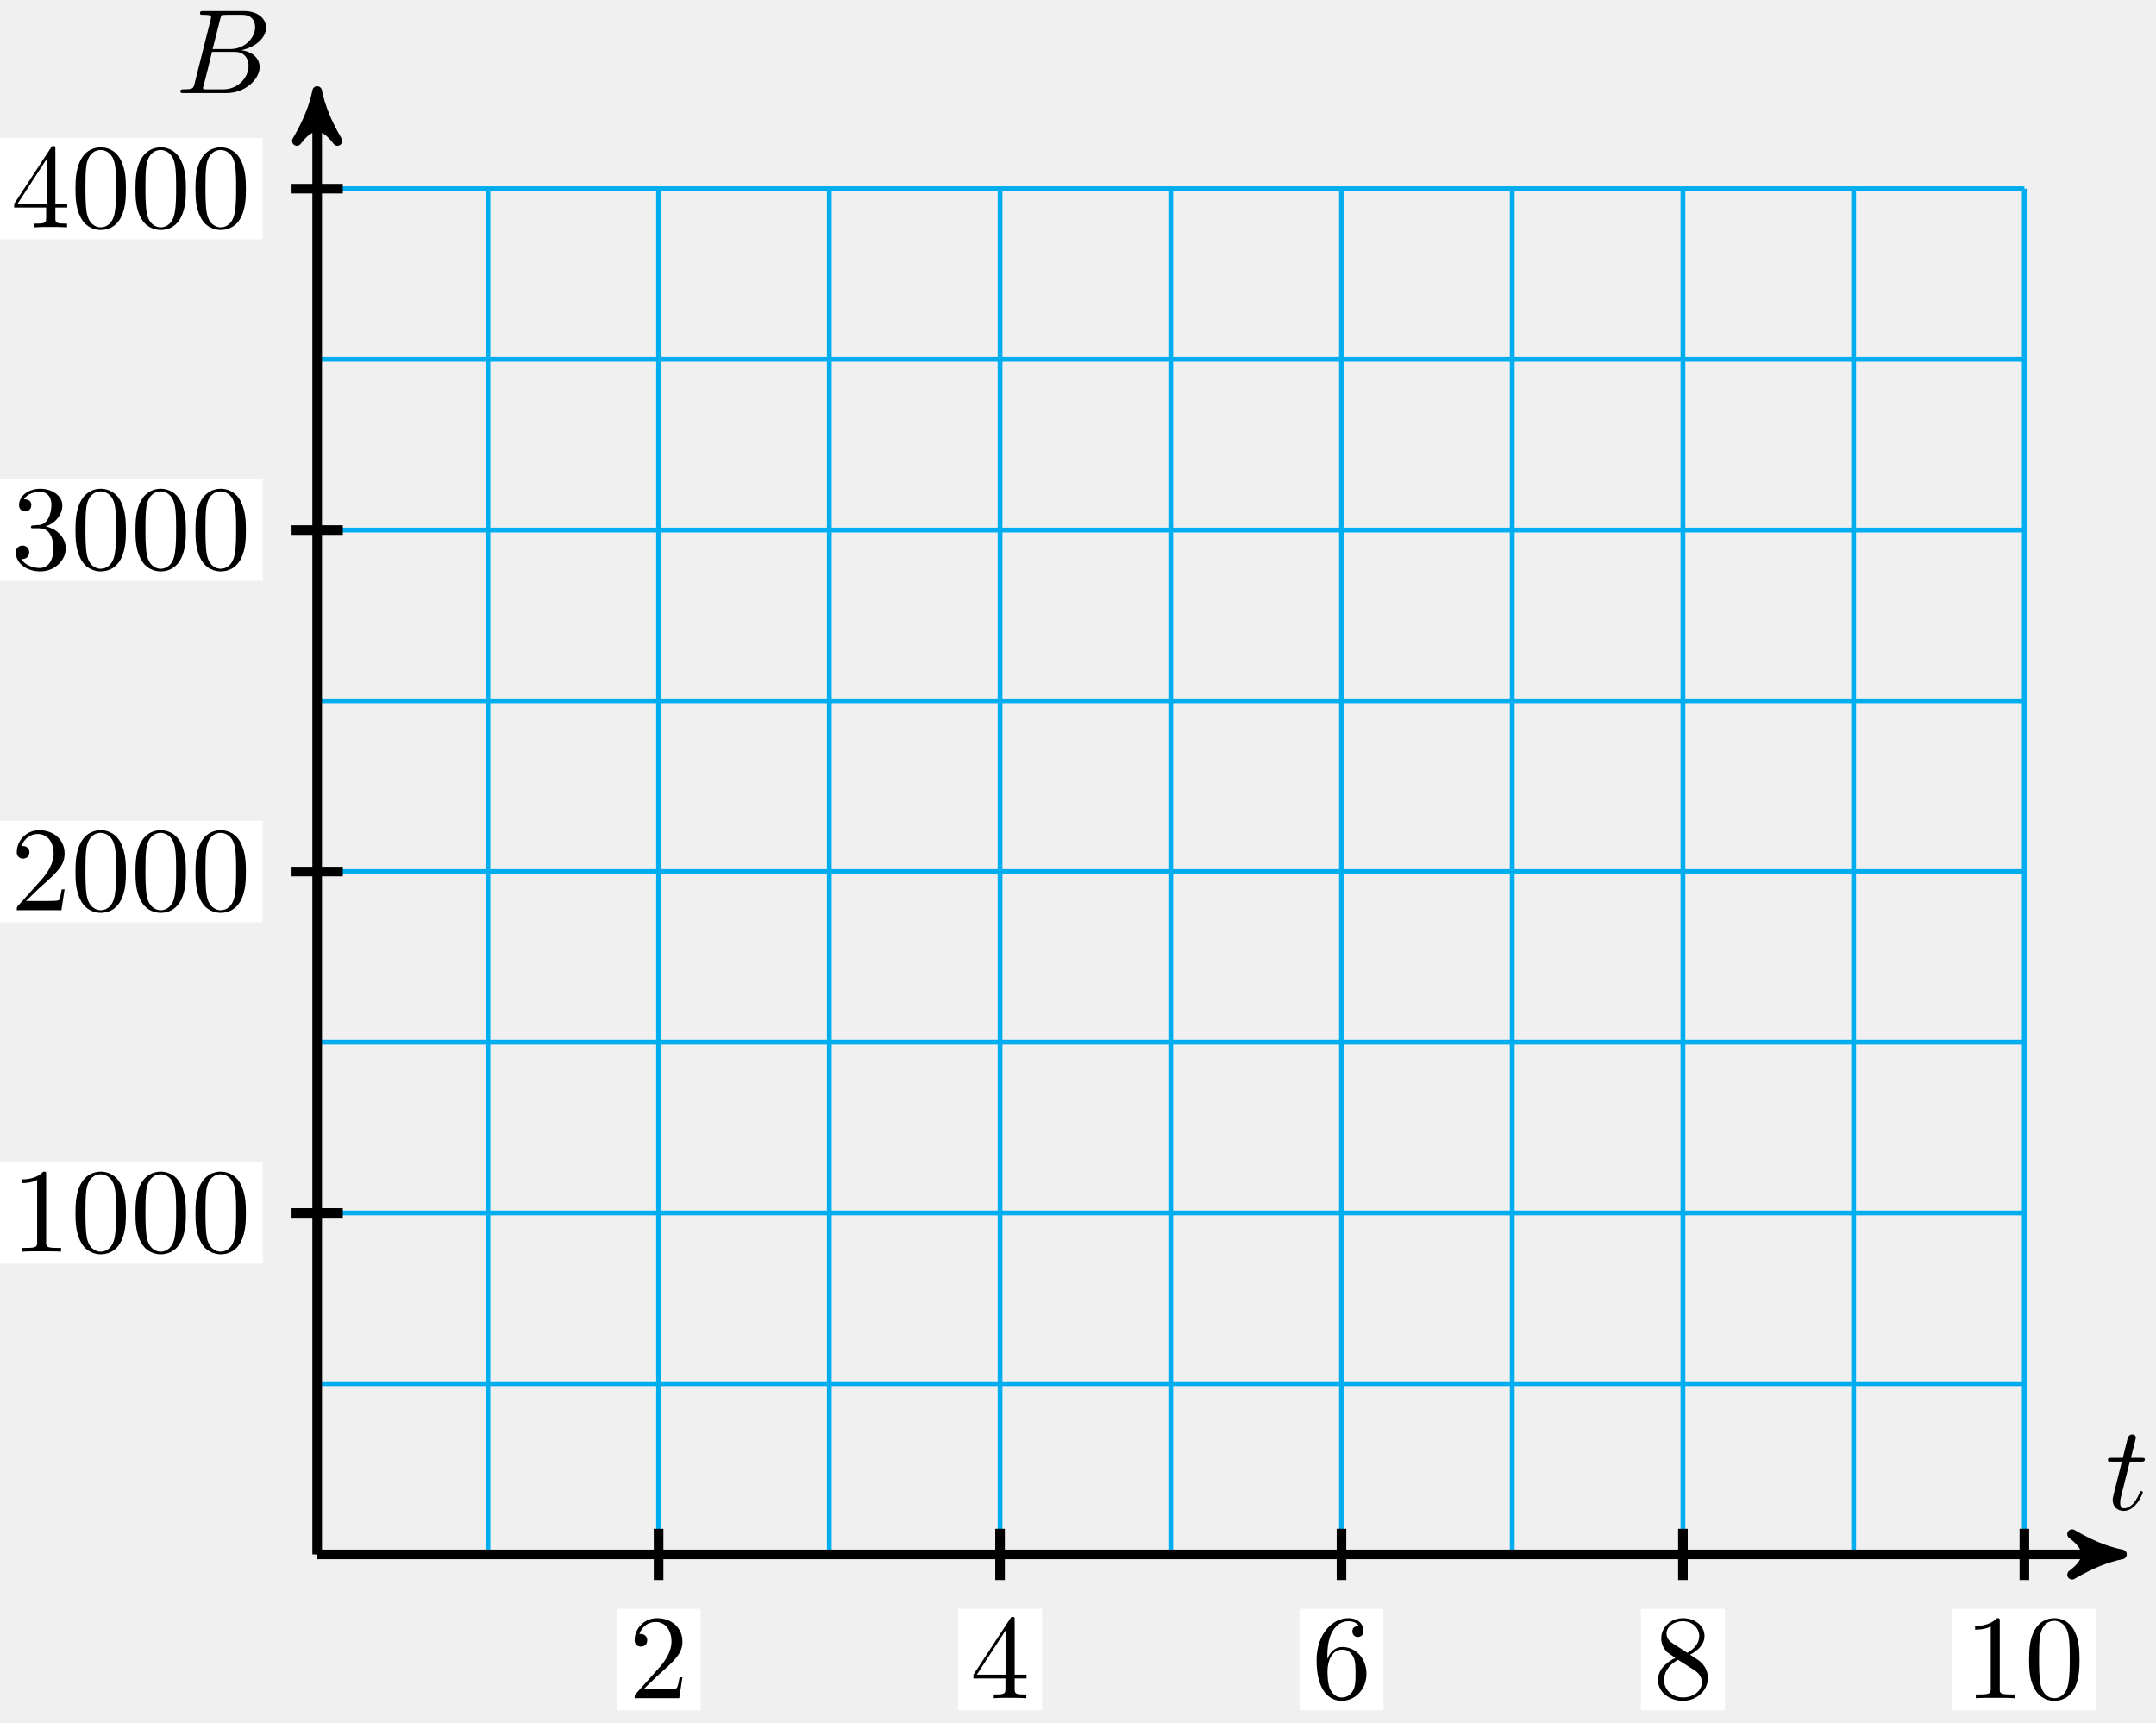
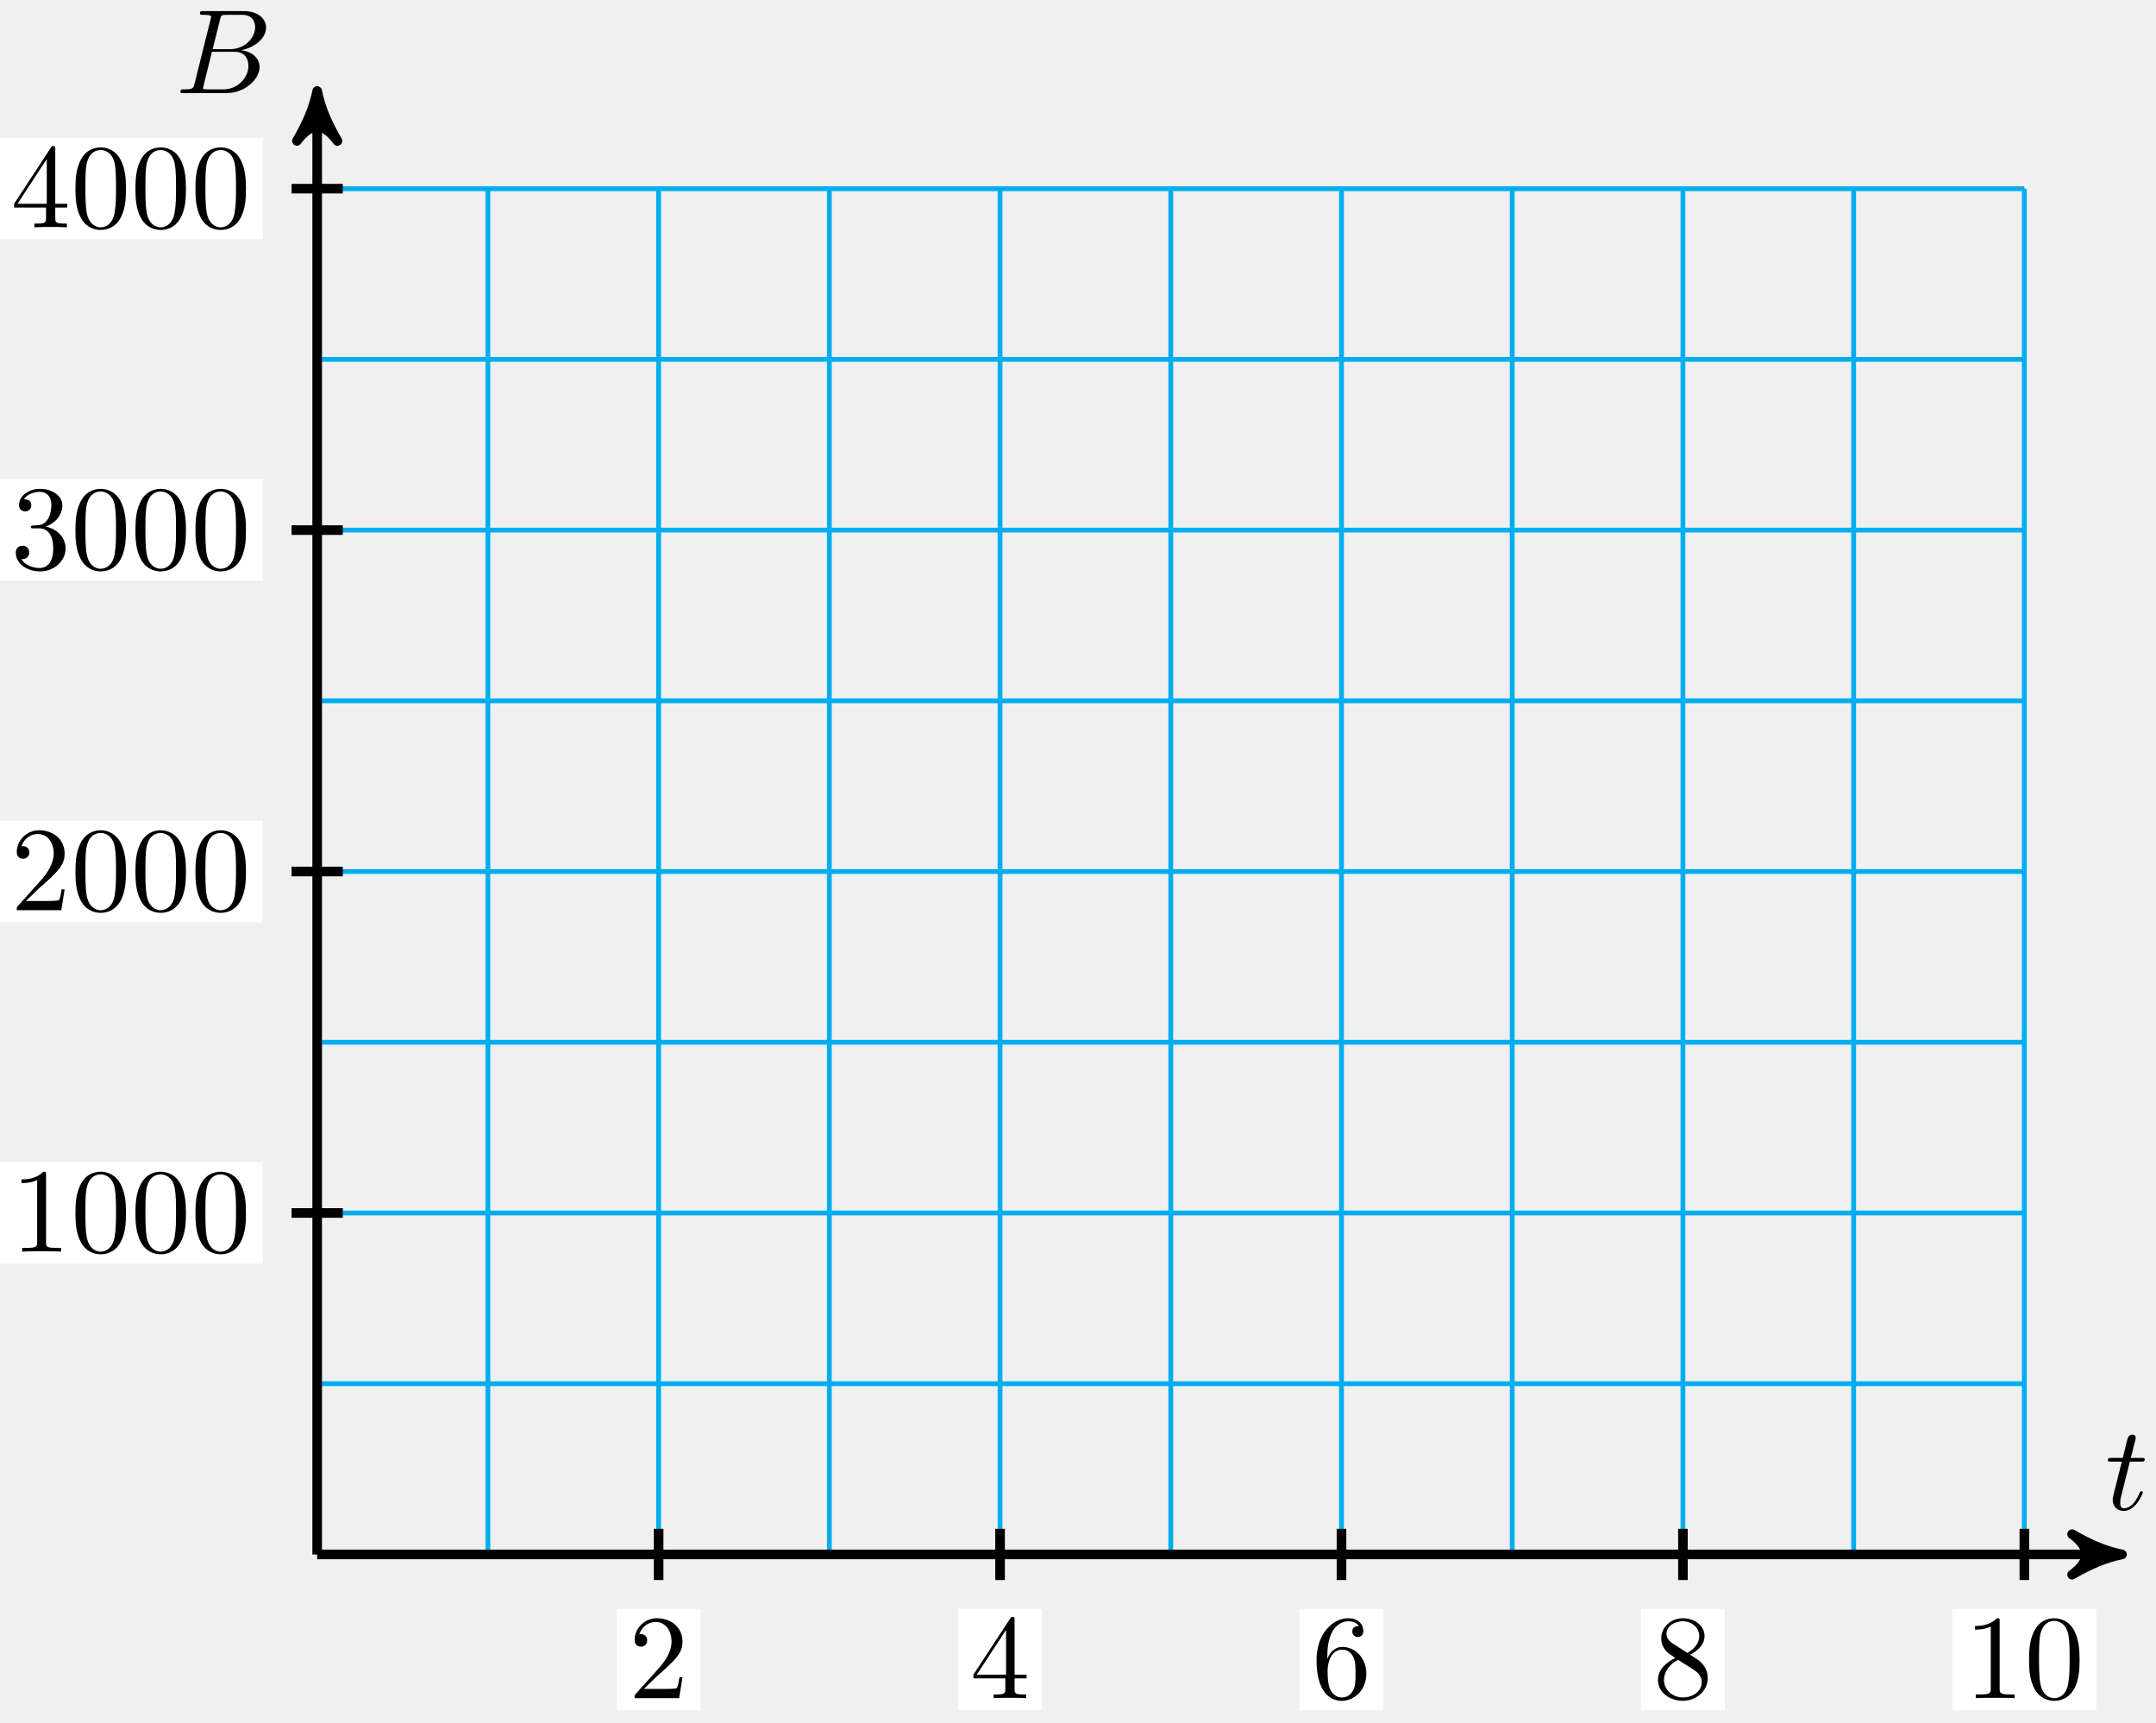
- <svg xmlns="http://www.w3.org/2000/svg" xmlns:xlink="http://www.w3.org/1999/xlink" width="179pt" height="143pt" viewBox="0 0 179 143" version="1.1">
+ <svg xmlns="http://www.w3.org/2000/svg" xmlns:xlink="http://www.w3.org/1999/xlink" version="1.1" width="179" height="143" viewBox="0 0 179 143">
  <defs>
-     <g>
-       <symbol overflow="visible" id="glyph0-0">
-         <path style="stroke:none;" d="" />
-       </symbol>
-       <symbol overflow="visible" id="glyph0-1">
-         <path style="stroke:none;" d="M 2.047 -3.984 L 2.984 -3.984 C 3.188 -3.984 3.297 -3.984 3.297 -4.188 C 3.297 -4.297 3.188 -4.297 3.016 -4.297 L 2.141 -4.297 C 2.5 -5.719 2.547 -5.906 2.547 -5.969 C 2.547 -6.141 2.422 -6.234 2.25 -6.234 C 2.219 -6.234 1.938 -6.234 1.859 -5.875 L 1.469 -4.297 L 0.531 -4.297 C 0.328 -4.297 0.234 -4.297 0.234 -4.109 C 0.234 -3.984 0.312 -3.984 0.516 -3.984 L 1.391 -3.984 C 0.672 -1.156 0.625 -0.984 0.625 -0.812 C 0.625 -0.266 1 0.109 1.547 0.109 C 2.562 0.109 3.125 -1.344 3.125 -1.422 C 3.125 -1.531 3.047 -1.531 3.016 -1.531 C 2.922 -1.531 2.906 -1.5 2.859 -1.391 C 2.438 -0.344 1.906 -0.109 1.562 -0.109 C 1.359 -0.109 1.25 -0.234 1.25 -0.562 C 1.25 -0.812 1.281 -0.875 1.312 -1.047 Z M 2.047 -3.984 " />
-       </symbol>
-       <symbol overflow="visible" id="glyph0-2">
-         <path style="stroke:none;" d="M 1.594 -0.781 C 1.5 -0.391 1.469 -0.312 0.688 -0.312 C 0.516 -0.312 0.422 -0.312 0.422 -0.109 C 0.422 0 0.516 0 0.688 0 L 4.25 0 C 5.828 0 7 -1.172 7 -2.156 C 7 -2.875 6.422 -3.453 5.453 -3.562 C 6.484 -3.75 7.531 -4.484 7.531 -5.438 C 7.531 -6.172 6.875 -6.812 5.688 -6.812 L 2.328 -6.812 C 2.141 -6.812 2.047 -6.812 2.047 -6.609 C 2.047 -6.5 2.141 -6.5 2.328 -6.5 C 2.344 -6.5 2.531 -6.5 2.703 -6.484 C 2.875 -6.453 2.969 -6.453 2.969 -6.312 C 2.969 -6.281 2.953 -6.25 2.938 -6.125 Z M 3.094 -3.656 L 3.719 -6.125 C 3.812 -6.469 3.828 -6.5 4.25 -6.5 L 5.547 -6.5 C 6.422 -6.5 6.625 -5.906 6.625 -5.469 C 6.625 -4.594 5.766 -3.656 4.562 -3.656 Z M 2.656 -0.312 C 2.516 -0.312 2.5 -0.312 2.438 -0.312 C 2.328 -0.328 2.297 -0.344 2.297 -0.422 C 2.297 -0.453 2.297 -0.469 2.359 -0.641 L 3.047 -3.422 L 4.922 -3.422 C 5.875 -3.422 6.078 -2.688 6.078 -2.266 C 6.078 -1.281 5.188 -0.312 4 -0.312 Z M 2.656 -0.312 " />
-       </symbol>
-       <symbol overflow="visible" id="glyph1-0">
-         <path style="stroke:none;" d="" />
-       </symbol>
-       <symbol overflow="visible" id="glyph1-1">
-         <path style="stroke:none;" d="M 1.266 -0.766 L 2.328 -1.797 C 3.875 -3.172 4.469 -3.703 4.469 -4.703 C 4.469 -5.844 3.578 -6.641 2.359 -6.641 C 1.234 -6.641 0.5 -5.719 0.5 -4.828 C 0.5 -4.281 1 -4.281 1.031 -4.281 C 1.203 -4.281 1.547 -4.391 1.547 -4.812 C 1.547 -5.062 1.359 -5.328 1.016 -5.328 C 0.938 -5.328 0.922 -5.328 0.891 -5.312 C 1.109 -5.969 1.656 -6.328 2.234 -6.328 C 3.141 -6.328 3.562 -5.516 3.562 -4.703 C 3.562 -3.906 3.078 -3.125 2.516 -2.5 L 0.609 -0.375 C 0.5 -0.266 0.5 -0.234 0.5 0 L 4.203 0 L 4.469 -1.734 L 4.234 -1.734 C 4.172 -1.438 4.109 -1 4 -0.844 C 3.938 -0.766 3.281 -0.766 3.062 -0.766 Z M 1.266 -0.766 " />
-       </symbol>
-       <symbol overflow="visible" id="glyph1-2">
-         <path style="stroke:none;" d="M 2.938 -1.641 L 2.938 -0.781 C 2.938 -0.422 2.906 -0.312 2.172 -0.312 L 1.969 -0.312 L 1.969 0 C 2.375 -0.031 2.891 -0.031 3.312 -0.031 C 3.734 -0.031 4.25 -0.031 4.672 0 L 4.672 -0.312 L 4.453 -0.312 C 3.719 -0.312 3.703 -0.422 3.703 -0.781 L 3.703 -1.641 L 4.688 -1.641 L 4.688 -1.953 L 3.703 -1.953 L 3.703 -6.484 C 3.703 -6.688 3.703 -6.75 3.531 -6.75 C 3.453 -6.75 3.422 -6.75 3.344 -6.625 L 0.281 -1.953 L 0.281 -1.641 Z M 2.984 -1.953 L 0.562 -1.953 L 2.984 -5.672 Z M 2.984 -1.953 " />
-       </symbol>
-       <symbol overflow="visible" id="glyph1-3">
-         <path style="stroke:none;" d="M 1.312 -3.266 L 1.312 -3.516 C 1.312 -6.031 2.547 -6.391 3.062 -6.391 C 3.297 -6.391 3.719 -6.328 3.938 -5.984 C 3.781 -5.984 3.391 -5.984 3.391 -5.547 C 3.391 -5.234 3.625 -5.078 3.844 -5.078 C 4 -5.078 4.312 -5.172 4.312 -5.562 C 4.312 -6.156 3.875 -6.641 3.047 -6.641 C 1.766 -6.641 0.422 -5.359 0.422 -3.156 C 0.422 -0.484 1.578 0.219 2.5 0.219 C 3.609 0.219 4.562 -0.719 4.562 -2.031 C 4.562 -3.297 3.672 -4.25 2.562 -4.25 C 1.891 -4.25 1.516 -3.75 1.312 -3.266 Z M 2.5 -0.062 C 1.875 -0.062 1.578 -0.656 1.516 -0.812 C 1.328 -1.281 1.328 -2.078 1.328 -2.25 C 1.328 -3.031 1.656 -4.031 2.547 -4.031 C 2.719 -4.031 3.172 -4.031 3.484 -3.406 C 3.656 -3.047 3.656 -2.531 3.656 -2.047 C 3.656 -1.562 3.656 -1.062 3.484 -0.703 C 3.188 -0.109 2.734 -0.062 2.5 -0.062 Z M 2.5 -0.062 " />
-       </symbol>
-       <symbol overflow="visible" id="glyph1-4">
-         <path style="stroke:none;" d="M 1.625 -4.562 C 1.172 -4.859 1.125 -5.188 1.125 -5.359 C 1.125 -5.969 1.781 -6.391 2.484 -6.391 C 3.203 -6.391 3.844 -5.875 3.844 -5.156 C 3.844 -4.578 3.453 -4.109 2.859 -3.766 Z M 3.078 -3.609 C 3.797 -3.984 4.281 -4.5 4.281 -5.156 C 4.281 -6.078 3.406 -6.641 2.5 -6.641 C 1.5 -6.641 0.688 -5.906 0.688 -4.969 C 0.688 -4.797 0.703 -4.344 1.125 -3.875 C 1.234 -3.766 1.609 -3.516 1.859 -3.344 C 1.281 -3.047 0.422 -2.5 0.422 -1.5 C 0.422 -0.453 1.438 0.219 2.484 0.219 C 3.609 0.219 4.562 -0.609 4.562 -1.672 C 4.562 -2.031 4.453 -2.484 4.062 -2.906 C 3.875 -3.109 3.719 -3.203 3.078 -3.609 Z M 2.078 -3.188 L 3.312 -2.406 C 3.594 -2.219 4.062 -1.922 4.062 -1.312 C 4.062 -0.578 3.312 -0.062 2.5 -0.062 C 1.641 -0.062 0.922 -0.672 0.922 -1.5 C 0.922 -2.078 1.234 -2.719 2.078 -3.188 Z M 2.078 -3.188 " />
-       </symbol>
-       <symbol overflow="visible" id="glyph1-5">
-         <path style="stroke:none;" d="M 2.938 -6.375 C 2.938 -6.625 2.938 -6.641 2.703 -6.641 C 2.078 -6 1.203 -6 0.891 -6 L 0.891 -5.688 C 1.094 -5.688 1.672 -5.688 2.188 -5.953 L 2.188 -0.781 C 2.188 -0.422 2.156 -0.312 1.266 -0.312 L 0.953 -0.312 L 0.953 0 C 1.297 -0.031 2.156 -0.031 2.562 -0.031 C 2.953 -0.031 3.828 -0.031 4.172 0 L 4.172 -0.312 L 3.859 -0.312 C 2.953 -0.312 2.938 -0.422 2.938 -0.781 Z M 2.938 -6.375 " />
-       </symbol>
-       <symbol overflow="visible" id="glyph1-6">
-         <path style="stroke:none;" d="M 4.578 -3.188 C 4.578 -3.984 4.531 -4.781 4.188 -5.516 C 3.734 -6.484 2.906 -6.641 2.5 -6.641 C 1.891 -6.641 1.172 -6.375 0.75 -5.453 C 0.438 -4.766 0.391 -3.984 0.391 -3.188 C 0.391 -2.438 0.422 -1.547 0.844 -0.781 C 1.266 0.016 2 0.219 2.484 0.219 C 3.016 0.219 3.781 0.016 4.219 -0.938 C 4.531 -1.625 4.578 -2.406 4.578 -3.188 Z M 2.484 0 C 2.094 0 1.5 -0.25 1.328 -1.203 C 1.219 -1.797 1.219 -2.719 1.219 -3.312 C 1.219 -3.953 1.219 -4.609 1.297 -5.141 C 1.484 -6.328 2.234 -6.422 2.484 -6.422 C 2.812 -6.422 3.469 -6.234 3.656 -5.25 C 3.766 -4.688 3.766 -3.938 3.766 -3.312 C 3.766 -2.562 3.766 -1.891 3.656 -1.25 C 3.5 -0.297 2.938 0 2.484 0 Z M 2.484 0 " />
-       </symbol>
-       <symbol overflow="visible" id="glyph1-7">
-         <path style="stroke:none;" d="M 2.891 -3.516 C 3.703 -3.781 4.281 -4.469 4.281 -5.266 C 4.281 -6.078 3.406 -6.641 2.453 -6.641 C 1.453 -6.641 0.688 -6.047 0.688 -5.281 C 0.688 -4.953 0.906 -4.766 1.203 -4.766 C 1.5 -4.766 1.703 -4.984 1.703 -5.281 C 1.703 -5.766 1.234 -5.766 1.094 -5.766 C 1.391 -6.266 2.047 -6.391 2.406 -6.391 C 2.828 -6.391 3.375 -6.172 3.375 -5.281 C 3.375 -5.156 3.344 -4.578 3.094 -4.141 C 2.797 -3.656 2.453 -3.625 2.203 -3.625 C 2.125 -3.609 1.891 -3.594 1.812 -3.594 C 1.734 -3.578 1.672 -3.562 1.672 -3.469 C 1.672 -3.359 1.734 -3.359 1.906 -3.359 L 2.344 -3.359 C 3.156 -3.359 3.531 -2.688 3.531 -1.703 C 3.531 -0.344 2.844 -0.062 2.406 -0.062 C 1.969 -0.062 1.219 -0.234 0.875 -0.812 C 1.219 -0.766 1.531 -0.984 1.531 -1.359 C 1.531 -1.719 1.266 -1.922 0.984 -1.922 C 0.734 -1.922 0.422 -1.781 0.422 -1.344 C 0.422 -0.438 1.344 0.219 2.438 0.219 C 3.656 0.219 4.562 -0.688 4.562 -1.703 C 4.562 -2.516 3.922 -3.297 2.891 -3.516 Z M 2.891 -3.516 " />
-       </symbol>
-     </g>
+     <path id="font_1_2" d="M.206 .4H.3C.32 .4 .33 .4 .33 .42 .33 .431 .32 .431 .302 .431H.214C.25 .572 .255 .592 .255 .598 .255 .615 .243 .625 .226 .625 .223 .625 .195 .624 .186 .589L.147 .431H.053C.033 .431 .023 .431 .023 .412 .023 .4 .031 .4 .051 .4H.139C.067 .116 .063 .099 .063 .081 .063 .027 .101-.011 .155-.011 .257-.011 .314 .135 .314 .143 .314 .153 .306 .153 .302 .153 .293 .153 .292 .15 .287 .139 .244 .035 .191 .011 .157 .011 .136 .011 .126 .024 .126 .057 .126 .081 .128 .088 .132 .105L.206 .4Z" />
+     <path id="font_1_1" d="M.16 .078C.15 .039 .148 .031 .069 .031 .052 .031 .042 .031 .042 .011 .042 0 .051 0 .069 0H.426C.584 0 .702 .118 .702 .216 .702 .288 .644 .346 .547 .357 .651 .376 .756 .45 .756 .545 .756 .619 .69 .683 .57 .683H.234C.215 .683 .205 .683 .205 .663 .205 .652 .214 .652 .233 .652 .235 .652 .254 .652 .271 .65 .289 .648 .298 .647 .298 .634 .298 .63 .297 .627 .294 .615L.16 .078M.311 .366 .373 .614C.382 .649 .384 .652 .427 .652H.556C.644 .652 .665 .593 .665 .549 .665 .461 .579 .366 .457 .366H.311M.266 .031C.252 .031 .25 .031 .244 .032 .234 .033 .231 .034 .231 .042 .231 .045 .231 .047 .236 .065L.305 .344H.494C.59 .344 .609 .27 .609 .227 .609 .128 .52 .031 .402 .031H.266Z" />
+     <path id="font_2_3" d="M.127 .077 .233 .18C.389 .318 .449 .372 .449 .472 .449 .586 .359 .666 .237 .666 .124 .666 .05 .574 .05 .485 .05 .429 .1 .429 .103 .429 .12 .429 .155 .441 .155 .482 .155 .508 .137 .534 .102 .534 .094 .534 .092 .534 .089 .533 .112 .598 .166 .635 .224 .635 .315 .635 .358 .554 .358 .472 .358 .392 .308 .313 .253 .251L.061 .037C.05 .026 .05 .024 .05 0H.421L.449 .174H.424C.419 .144 .412 .1 .402 .085 .395 .077 .329 .077 .307 .077H.127Z" />
+     <path id="font_2_5" d="M.294 .165V.078C.294 .042 .292 .031 .218 .031H.197V0C.238 .003 .29 .003 .332 .003 .374 .003 .427 .003 .468 0V.031H.447C.373 .031 .371 .042 .371 .078V.165H.471V.196H.371V.651C.371 .671 .371 .677 .355 .677 .346 .677 .343 .677 .335 .665L.028 .196V.165H.294M.3 .196H.056L.3 .569V.196Z" />
+     <path id="font_2_6" d="M.132 .328V.352C.132 .605 .256 .641 .307 .641 .331 .641 .373 .635 .395 .601 .38 .601 .34 .601 .34 .556 .34 .525 .364 .51 .386 .51 .402 .51 .432 .519 .432 .558 .432 .618 .388 .666 .305 .666 .177 .666 .042 .537 .042 .316 .042 .049 .158-.022 .251-.022 .362-.022 .457 .072 .457 .204 .457 .331 .368 .427 .257 .427 .189 .427 .152 .376 .132 .328M.251 .006C.188 .006 .158 .066 .152 .081 .134 .128 .134 .208 .134 .226 .134 .304 .166 .404 .256 .404 .272 .404 .318 .404 .349 .342 .367 .305 .367 .254 .367 .205 .367 .157 .367 .107 .35 .071 .32 .011 .274 .006 .251 .006Z" />
+     <path id="font_2_7" d="M.163 .457C.117 .487 .113 .521 .113 .538 .113 .599 .178 .641 .249 .641 .322 .641 .386 .589 .386 .517 .386 .46 .347 .412 .287 .377L.163 .457M.309 .362C.381 .399 .43 .451 .43 .517 .43 .609 .341 .666 .25 .666 .15 .666 .069 .592 .069 .499 .069 .481 .071 .436 .113 .389 .124 .377 .161 .352 .186 .335 .128 .306 .042 .25 .042 .151 .042 .045 .144-.022 .249-.022 .362-.022 .457 .061 .457 .168 .457 .204 .446 .249 .408 .291 .389 .312 .373 .322 .309 .362M.209 .32 .332 .242C.36 .223 .407 .193 .407 .132 .407 .058 .332 .006 .25 .006 .164 .006 .092 .068 .092 .151 .092 .209 .124 .273 .209 .32Z" />
+     <path id="font_2_2" d="M.294 .64C.294 .664 .294 .666 .271 .666 .209 .602 .121 .602 .089 .602V.571C.109 .571 .168 .571 .22 .597V.079C.22 .043 .217 .031 .127 .031H.095V0C.13 .003 .217 .003 .257 .003 .297 .003 .384 .003 .419 0V.031H.387C.297 .031 .294 .042 .294 .079V.64Z" />
+     <path id="font_2_1" d="M.46 .32C.46 .4 .455 .48 .42 .554 .374 .65 .292 .666 .25 .666 .19 .666 .117 .64 .076 .547 .044 .478 .039 .4 .039 .32 .039 .245 .043 .155 .084 .079 .127-.002 .2-.022 .249-.022 .303-.022 .379-.001 .423 .094 .455 .163 .46 .241 .46 .32M.249-0C.21-0 .151 .025 .133 .121 .122 .181 .122 .273 .122 .332 .122 .396 .122 .462 .13 .516 .149 .635 .224 .644 .249 .644 .282 .644 .348 .626 .367 .527 .377 .471 .377 .395 .377 .332 .377 .257 .377 .189 .366 .125 .351 .03 .294-0 .249-0Z" />
+     <path id="font_2_4" d="M.29 .352C.372 .379 .43 .449 .43 .528 .43 .61 .342 .666 .246 .666 .145 .666 .069 .606 .069 .53 .069 .497 .091 .478 .12 .478 .151 .478 .171 .5 .171 .529 .171 .579 .124 .579 .109 .579 .14 .628 .206 .641 .242 .641 .283 .641 .338 .619 .338 .529 .338 .517 .336 .459 .31 .415 .28 .367 .246 .364 .221 .363 .213 .362 .189 .36 .182 .36 .174 .359 .167 .358 .167 .348 .167 .337 .174 .337 .191 .337H.235C.317 .337 .354 .269 .354 .17 .354 .034 .285 .006 .241 .006 .198 .006 .123 .022 .088 .081 .123 .076 .154 .098 .154 .136 .154 .172 .127 .192 .098 .192 .074 .192 .042 .178 .042 .134 .042 .043 .135-.022 .244-.022 .366-.022 .457 .068 .457 .17 .457 .253 .394 .331 .29 .352Z" />
  </defs>
-   <g id="surface1">
-     <path style="fill:none;stroke-width:0.399;stroke-linecap:butt;stroke-linejoin:miter;stroke:rgb(0%,67.839%,93.729%);stroke-opacity:1;stroke-miterlimit:10;" d="M -0.001 0.002 L 141.733 0.002 M -0.001 14.173 L 141.733 14.173 M -0.001 28.347 L 141.733 28.347 M -0.001 42.522 L 141.733 42.522 M -0.001 56.692 L 141.733 56.692 M -0.001 70.867 L 141.733 70.867 M -0.001 85.041 L 141.733 85.041 M -0.001 99.216 L 141.733 99.216 M -0.001 113.382 L 141.733 113.382 M -0.001 0.002 L -0.001 113.386 M 14.174 0.002 L 14.174 113.386 M 28.346 0.002 L 28.346 113.386 M 42.521 0.002 L 42.521 113.386 M 56.692 0.002 L 56.692 113.386 M 70.868 0.002 L 70.868 113.386 M 85.039 0.002 L 85.039 113.386 M 99.215 0.002 L 99.215 113.386 M 113.386 0.002 L 113.386 113.386 M 127.561 0.002 L 127.561 113.386 M 141.729 0.002 L 141.729 113.386 " transform="matrix(1.00003,0,0,-1.00009,26.33328,129.0605)" />
-     <path style="fill:none;stroke-width:0.797;stroke-linecap:butt;stroke-linejoin:miter;stroke:rgb(0%,0%,0%);stroke-opacity:1;stroke-miterlimit:10;" d="M -0.001 0.002 L 148.803 0.002 " transform="matrix(1.00003,0,0,-1.00009,26.33328,129.0605)" />
-     <path style="fill-rule:nonzero;fill:rgb(0%,0%,0%);fill-opacity:1;stroke-width:0.797;stroke-linecap:butt;stroke-linejoin:round;stroke:rgb(0%,0%,0%);stroke-opacity:1;stroke-miterlimit:10;" d="M 1.034 0.002 C -0.258 0.26 -1.555 0.775 -3.11 1.685 C -1.555 0.518 -1.555 -0.518 -3.11 -1.685 C -1.555 -0.775 -0.258 -0.26 1.034 0.002 Z M 1.034 0.002 " transform="matrix(1.00003,0,0,-1.00009,175.1413,129.0605)" />
-     <g style="fill:rgb(0%,0%,0%);fill-opacity:1;">
-       <use xlink:href="#glyph0-1" x="174.777" y="125.341" />
-     </g>
-     <path style="fill:none;stroke-width:0.797;stroke-linecap:butt;stroke-linejoin:miter;stroke:rgb(0%,0%,0%);stroke-opacity:1;stroke-miterlimit:10;" d="M -0.001 0.002 L -0.001 120.456 " transform="matrix(1.00003,0,0,-1.00009,26.33328,129.0605)" />
-     <path style="fill-rule:nonzero;fill:rgb(0%,0%,0%);fill-opacity:1;stroke-width:0.797;stroke-linecap:butt;stroke-linejoin:round;stroke:rgb(0%,0%,0%);stroke-opacity:1;stroke-miterlimit:10;" d="M 1.034 0.001 C -0.259 0.259 -1.555 0.779 -3.11 1.685 C -1.555 0.517 -1.555 -0.518 -3.11 -1.682 C -1.555 -0.776 -0.259 -0.26 1.034 0.001 Z M 1.034 0.001 " transform="matrix(0,-1.00009,-1.00003,0,26.33328,8.592954)" />
-     <g style="fill:rgb(0%,0%,0%);fill-opacity:1;">
-       <use xlink:href="#glyph0-2" x="14.557" y="7.728" />
-     </g>
-     <path style="fill:none;stroke-width:0.797;stroke-linecap:butt;stroke-linejoin:miter;stroke:rgb(0%,0%,0%);stroke-opacity:1;stroke-miterlimit:10;" d="M 28.346 2.127 L 28.346 -2.127 " transform="matrix(1.00003,0,0,-1.00009,26.33328,129.0605)" />
-     <path style=" stroke:none;fill-rule:nonzero;fill:rgb(100%,100%,100%);fill-opacity:1;" d="M 51.195 141.992 L 58.168 141.992 L 58.168 133.578 L 51.195 133.578 Z M 51.195 141.992 " />
-     <g style="fill:rgb(0%,0%,0%);fill-opacity:1;">
-       <use xlink:href="#glyph1-1" x="52.19" y="140.996" />
-     </g>
-     <path style="fill:none;stroke-width:0.797;stroke-linecap:butt;stroke-linejoin:miter;stroke:rgb(0%,0%,0%);stroke-opacity:1;stroke-miterlimit:10;" d="M 56.692 2.127 L 56.692 -2.127 " transform="matrix(1.00003,0,0,-1.00009,26.33328,129.0605)" />
-     <path style=" stroke:none;fill-rule:nonzero;fill:rgb(100%,100%,100%);fill-opacity:1;" d="M 79.543 141.992 L 86.516 141.992 L 86.516 133.578 L 79.543 133.578 Z M 79.543 141.992 " />
-     <g style="fill:rgb(0%,0%,0%);fill-opacity:1;">
-       <use xlink:href="#glyph1-2" x="80.538" y="140.996" />
-     </g>
-     <path style="fill:none;stroke-width:0.797;stroke-linecap:butt;stroke-linejoin:miter;stroke:rgb(0%,0%,0%);stroke-opacity:1;stroke-miterlimit:10;" d="M 85.039 2.127 L 85.039 -2.127 " transform="matrix(1.00003,0,0,-1.00009,26.33328,129.0605)" />
-     <path style=" stroke:none;fill-rule:nonzero;fill:rgb(100%,100%,100%);fill-opacity:1;" d="M 107.891 141.992 L 114.863 141.992 L 114.863 133.578 L 107.891 133.578 Z M 107.891 141.992 " />
-     <g style="fill:rgb(0%,0%,0%);fill-opacity:1;">
-       <use xlink:href="#glyph1-3" x="108.886" y="140.996" />
-     </g>
-     <path style="fill:none;stroke-width:0.797;stroke-linecap:butt;stroke-linejoin:miter;stroke:rgb(0%,0%,0%);stroke-opacity:1;stroke-miterlimit:10;" d="M 113.386 2.127 L 113.386 -2.127 " transform="matrix(1.00003,0,0,-1.00009,26.33328,129.0605)" />
-     <path style=" stroke:none;fill-rule:nonzero;fill:rgb(100%,100%,100%);fill-opacity:1;" d="M 136.238 141.992 L 143.211 141.992 L 143.211 133.578 L 136.238 133.578 Z M 136.238 141.992 " />
-     <g style="fill:rgb(0%,0%,0%);fill-opacity:1;">
-       <use xlink:href="#glyph1-4" x="137.234" y="140.996" />
-     </g>
-     <path style="fill:none;stroke-width:0.797;stroke-linecap:butt;stroke-linejoin:miter;stroke:rgb(0%,0%,0%);stroke-opacity:1;stroke-miterlimit:10;" d="M 141.733 2.127 L 141.733 -2.127 " transform="matrix(1.00003,0,0,-1.00009,26.33328,129.0605)" />
-     <path style=" stroke:none;fill-rule:nonzero;fill:rgb(100%,100%,100%);fill-opacity:1;" d="M 162.094 141.992 L 174.051 141.992 L 174.051 133.578 L 162.094 133.578 Z M 162.094 141.992 " />
-     <g style="fill:rgb(0%,0%,0%);fill-opacity:1;">
-       <use xlink:href="#glyph1-5" x="163.09" y="140.996" />
-       <use xlink:href="#glyph1-6" x="168.072" y="140.996" />
-     </g>
-     <path style="fill:none;stroke-width:0.797;stroke-linecap:butt;stroke-linejoin:miter;stroke:rgb(0%,0%,0%);stroke-opacity:1;stroke-miterlimit:10;" d="M 2.128 28.347 L -2.126 28.347 " transform="matrix(1.00003,0,0,-1.00009,26.33328,129.0605)" />
-     <path style=" stroke:none;fill-rule:nonzero;fill:rgb(100%,100%,100%);fill-opacity:1;" d="M -0.102 104.918 L 21.816 104.918 L 21.816 96.504 L -0.102 96.504 Z M -0.102 104.918 " />
-     <g style="fill:rgb(0%,0%,0%);fill-opacity:1;">
-       <use xlink:href="#glyph1-5" x="0.894" y="103.921" />
-       <use xlink:href="#glyph1-6" x="5.875" y="103.921" />
-       <use xlink:href="#glyph1-6" x="10.856" y="103.921" />
-       <use xlink:href="#glyph1-6" x="15.838" y="103.921" />
-     </g>
-     <path style="fill:none;stroke-width:0.797;stroke-linecap:butt;stroke-linejoin:miter;stroke:rgb(0%,0%,0%);stroke-opacity:1;stroke-miterlimit:10;" d="M 2.128 56.692 L -2.126 56.692 " transform="matrix(1.00003,0,0,-1.00009,26.33328,129.0605)" />
-     <path style=" stroke:none;fill-rule:nonzero;fill:rgb(100%,100%,100%);fill-opacity:1;" d="M -0.102 76.57 L 21.816 76.57 L 21.816 68.156 L -0.102 68.156 Z M -0.102 76.57 " />
-     <g style="fill:rgb(0%,0%,0%);fill-opacity:1;">
-       <use xlink:href="#glyph1-1" x="0.894" y="75.573" />
-       <use xlink:href="#glyph1-6" x="5.875" y="75.573" />
-       <use xlink:href="#glyph1-6" x="10.856" y="75.573" />
-       <use xlink:href="#glyph1-6" x="15.838" y="75.573" />
-     </g>
-     <path style="fill:none;stroke-width:0.797;stroke-linecap:butt;stroke-linejoin:miter;stroke:rgb(0%,0%,0%);stroke-opacity:1;stroke-miterlimit:10;" d="M 2.128 85.041 L -2.126 85.041 " transform="matrix(1.00003,0,0,-1.00009,26.33328,129.0605)" />
-     <path style=" stroke:none;fill-rule:nonzero;fill:rgb(100%,100%,100%);fill-opacity:1;" d="M -0.102 48.219 L 21.816 48.219 L 21.816 39.805 L -0.102 39.805 Z M -0.102 48.219 " />
-     <g style="fill:rgb(0%,0%,0%);fill-opacity:1;">
-       <use xlink:href="#glyph1-7" x="0.894" y="47.223" />
-       <use xlink:href="#glyph1-6" x="5.875" y="47.223" />
-       <use xlink:href="#glyph1-6" x="10.856" y="47.223" />
-       <use xlink:href="#glyph1-6" x="15.838" y="47.223" />
-     </g>
-     <path style="fill:none;stroke-width:0.797;stroke-linecap:butt;stroke-linejoin:miter;stroke:rgb(0%,0%,0%);stroke-opacity:1;stroke-miterlimit:10;" d="M 2.128 113.386 L -2.126 113.386 " transform="matrix(1.00003,0,0,-1.00009,26.33328,129.0605)" />
-     <path style=" stroke:none;fill-rule:nonzero;fill:rgb(100%,100%,100%);fill-opacity:1;" d="M -0.102 19.871 L 21.816 19.871 L 21.816 11.457 L -0.102 11.457 Z M -0.102 19.871 " />
-     <g style="fill:rgb(0%,0%,0%);fill-opacity:1;">
-       <use xlink:href="#glyph1-2" x="0.894" y="18.874" />
-       <use xlink:href="#glyph1-6" x="5.875" y="18.874" />
-       <use xlink:href="#glyph1-6" x="10.856" y="18.874" />
-       <use xlink:href="#glyph1-6" x="15.838" y="18.874" />
-     </g>
-   </g>
+   <path transform="matrix(1.00003,0,0,-1.00009,26.33328,129.0605)" stroke-width=".399" stroke-linecap="butt" stroke-miterlimit="10" stroke-linejoin="miter" fill="none" stroke="#00aeef" d="M0 0H141.734M0 14.173H141.734M0 28.347H141.734M0 42.52H141.734M0 56.694H141.734M0 70.867H141.734M0 85.04H141.734M0 99.214H141.734M0 113.382H141.734M0 0V113.387M14.173 0V113.387M28.347 0V113.387M42.52 0V113.387M56.694 0V113.387M70.867 0V113.387M85.04 0V113.387M99.214 0V113.387M113.387 0V113.387M127.561 0V113.387M141.729 0V113.387M141.734 113.387" />
+   <path transform="matrix(1.00003,0,0,-1.00009,26.33328,129.0605)" stroke-width=".797" stroke-linecap="butt" stroke-miterlimit="10" stroke-linejoin="miter" fill="none" stroke="#000000" d="M0 0H148.804" />
+   <path transform="matrix(1.00003,0,0,-1.00009,175.1413,129.0605)" d="M1.036 0C-.259 .259-1.554 .777-3.108 1.684-1.554 .518-1.554-.518-3.108-1.684-1.554-.777-.259-.259 1.036 0Z" />
+   <path transform="matrix(1.00003,0,0,-1.00009,175.1413,129.0605)" stroke-width=".797" stroke-linecap="butt" stroke-linejoin="round" fill="none" stroke="#000000" d="M1.036 0C-.259 .259-1.554 .777-3.108 1.684-1.554 .518-1.554-.518-3.108-1.684-1.554-.777-.259-.259 1.036 0Z" />
+   <use data-text="t" xlink:href="#font_1_2" transform="matrix(9.962899,0,0,-9.963496,174.7767,125.3412)" />
+   <path transform="matrix(1.00003,0,0,-1.00009,26.33328,129.0605)" stroke-width=".797" stroke-linecap="butt" stroke-miterlimit="10" stroke-linejoin="miter" fill="none" stroke="#000000" d="M0 0V120.457" />
+   <path transform="matrix(0,-1.00009,-1.00003,-0,26.33328,8.592949)" d="M1.036 0C-.259 .259-1.554 .777-3.108 1.684-1.554 .518-1.554-.518-3.108-1.684-1.554-.777-.259-.259 1.036 0Z" />
+   <path transform="matrix(0,-1.00009,-1.00003,-0,26.33328,8.592949)" stroke-width=".797" stroke-linecap="butt" stroke-linejoin="round" fill="none" stroke="#000000" d="M1.036 0C-.259 .259-1.554 .777-3.108 1.684-1.554 .518-1.554-.518-3.108-1.684-1.554-.777-.259-.259 1.036 0Z" />
+   <use data-text="B" xlink:href="#font_1_1" transform="matrix(9.962899,0,0,-9.963496,14.55693,7.727615)" />
+   <path transform="matrix(1.00003,0,0,-1.00009,26.33328,129.0605)" stroke-width=".797" stroke-linecap="butt" stroke-miterlimit="10" stroke-linejoin="miter" fill="none" stroke="#000000" d="M28.347 2.126V-2.126" />
+   <path transform="matrix(1.00003,0,0,-1.00009,26.33328,129.0605)" d="M24.86-12.93H31.834V-4.517H24.86Z" fill="#ffffff" />
+   <use data-text="2" xlink:href="#font_2_3" transform="matrix(9.962899,0,0,-9.963496,52.19006,140.9956)" />
+   <path transform="matrix(1.00003,0,0,-1.00009,26.33328,129.0605)" stroke-width=".797" stroke-linecap="butt" stroke-miterlimit="10" stroke-linejoin="miter" fill="none" stroke="#000000" d="M56.694 2.126V-2.126" />
+   <path transform="matrix(1.00003,0,0,-1.00009,26.33328,129.0605)" d="M53.207-12.93H60.181V-4.517H53.207Z" fill="#ffffff" />
+   <use data-text="4" xlink:href="#font_2_5" transform="matrix(9.962899,0,0,-9.963496,80.53791,140.9956)" />
+   <path transform="matrix(1.00003,0,0,-1.00009,26.33328,129.0605)" stroke-width=".797" stroke-linecap="butt" stroke-miterlimit="10" stroke-linejoin="miter" fill="none" stroke="#000000" d="M85.04 2.126V-2.126" />
+   <path transform="matrix(1.00003,0,0,-1.00009,26.33328,129.0605)" d="M81.553-12.93H88.527V-4.517H81.553Z" fill="#ffffff" />
+   <use data-text="6" xlink:href="#font_2_6" transform="matrix(9.962899,0,0,-9.963496,108.8858,140.9956)" />
+   <path transform="matrix(1.00003,0,0,-1.00009,26.33328,129.0605)" stroke-width=".797" stroke-linecap="butt" stroke-miterlimit="10" stroke-linejoin="miter" fill="none" stroke="#000000" d="M113.387 2.126V-2.126" />
+   <path transform="matrix(1.00003,0,0,-1.00009,26.33328,129.0605)" d="M109.9-12.93H116.874V-4.517H109.9Z" fill="#ffffff" />
+   <use data-text="8" xlink:href="#font_2_7" transform="matrix(9.962899,0,0,-9.963496,137.2336,140.9956)" />
+   <path transform="matrix(1.00003,0,0,-1.00009,26.33328,129.0605)" stroke-width=".797" stroke-linecap="butt" stroke-miterlimit="10" stroke-linejoin="miter" fill="none" stroke="#000000" d="M141.734 2.126V-2.126" />
+   <path transform="matrix(1.00003,0,0,-1.00009,26.33328,129.0605)" d="M135.756-12.93H147.712V-4.517H135.756Z" fill="#ffffff" />
+   <use data-text="1" xlink:href="#font_2_2" transform="matrix(9.962899,0,0,-9.963496,163.0904,140.9956)" />
+   <use data-text="0" xlink:href="#font_2_1" transform="matrix(9.962899,0,0,-9.963496,168.0718,140.9956)" />
+   <path transform="matrix(1.00003,0,0,-1.00009,26.33328,129.0605)" stroke-width=".797" stroke-linecap="butt" stroke-miterlimit="10" stroke-linejoin="miter" fill="none" stroke="#000000" d="M2.126 28.347H-2.126" />
+   <path transform="matrix(1.00003,0,0,-1.00009,26.33328,129.0605)" d="M-26.435 24.14H-4.517V32.553H-26.435Z" fill="#ffffff" />
+   <use data-text="1" xlink:href="#font_2_2" transform="matrix(9.962899,0,0,-9.963496,.8935166,103.9213)" />
+   <use data-text="0" xlink:href="#font_2_1" transform="matrix(9.962899,0,0,-9.963496,5.87497,103.9213)" />
+   <use data-text="0" xlink:href="#font_2_1" transform="matrix(9.962899,0,0,-9.963496,10.85642,103.9213)" />
+   <use data-text="0" xlink:href="#font_2_1" transform="matrix(9.962899,0,0,-9.963496,15.83787,103.9213)" />
+   <path transform="matrix(1.00003,0,0,-1.00009,26.33328,129.0605)" stroke-width=".797" stroke-linecap="butt" stroke-miterlimit="10" stroke-linejoin="miter" fill="none" stroke="#000000" d="M2.126 56.694H-2.126" />
+   <path transform="matrix(1.00003,0,0,-1.00009,26.33328,129.0605)" d="M-26.435 52.487H-4.517V60.9H-26.435Z" fill="#ffffff" />
+   <use data-text="2" xlink:href="#font_2_3" transform="matrix(9.962899,0,0,-9.963496,.8935166,75.57272)" />
+   <use data-text="0" xlink:href="#font_2_1" transform="matrix(9.962899,0,0,-9.963496,5.87497,75.57272)" />
+   <use data-text="0" xlink:href="#font_2_1" transform="matrix(9.962899,0,0,-9.963496,10.85642,75.57272)" />
+   <use data-text="0" xlink:href="#font_2_1" transform="matrix(9.962899,0,0,-9.963496,15.83787,75.57272)" />
+   <path transform="matrix(1.00003,0,0,-1.00009,26.33328,129.0605)" stroke-width=".797" stroke-linecap="butt" stroke-miterlimit="10" stroke-linejoin="miter" fill="none" stroke="#000000" d="M2.126 85.04H-2.126" />
+   <path transform="matrix(1.00003,0,0,-1.00009,26.33328,129.0605)" d="M-26.435 80.834H-4.517V89.247H-26.435Z" fill="#ffffff" />
+   <use data-text="3" xlink:href="#font_2_4" transform="matrix(9.962899,0,0,-9.963496,.8935166,47.22317)" />
+   <use data-text="0" xlink:href="#font_2_1" transform="matrix(9.962899,0,0,-9.963496,5.87497,47.22317)" />
+   <use data-text="0" xlink:href="#font_2_1" transform="matrix(9.962899,0,0,-9.963496,10.85642,47.22317)" />
+   <use data-text="0" xlink:href="#font_2_1" transform="matrix(9.962899,0,0,-9.963496,15.83787,47.22317)" />
+   <path transform="matrix(1.00003,0,0,-1.00009,26.33328,129.0605)" stroke-width=".797" stroke-linecap="butt" stroke-miterlimit="10" stroke-linejoin="miter" fill="none" stroke="#000000" d="M2.126 113.387H-2.126" />
+   <path transform="matrix(1.00003,0,0,-1.00009,26.33328,129.0605)" d="M-26.435 109.181H-4.517V117.594H-26.435Z" fill="#ffffff" />
+   <use data-text="4" xlink:href="#font_2_5" transform="matrix(9.962899,0,0,-9.963496,.8935166,18.87361)" />
+   <use data-text="0" xlink:href="#font_2_1" transform="matrix(9.962899,0,0,-9.963496,5.87497,18.87361)" />
+   <use data-text="0" xlink:href="#font_2_1" transform="matrix(9.962899,0,0,-9.963496,10.85642,18.87361)" />
+   <use data-text="0" xlink:href="#font_2_1" transform="matrix(9.962899,0,0,-9.963496,15.83787,18.87361)" />
</svg>
